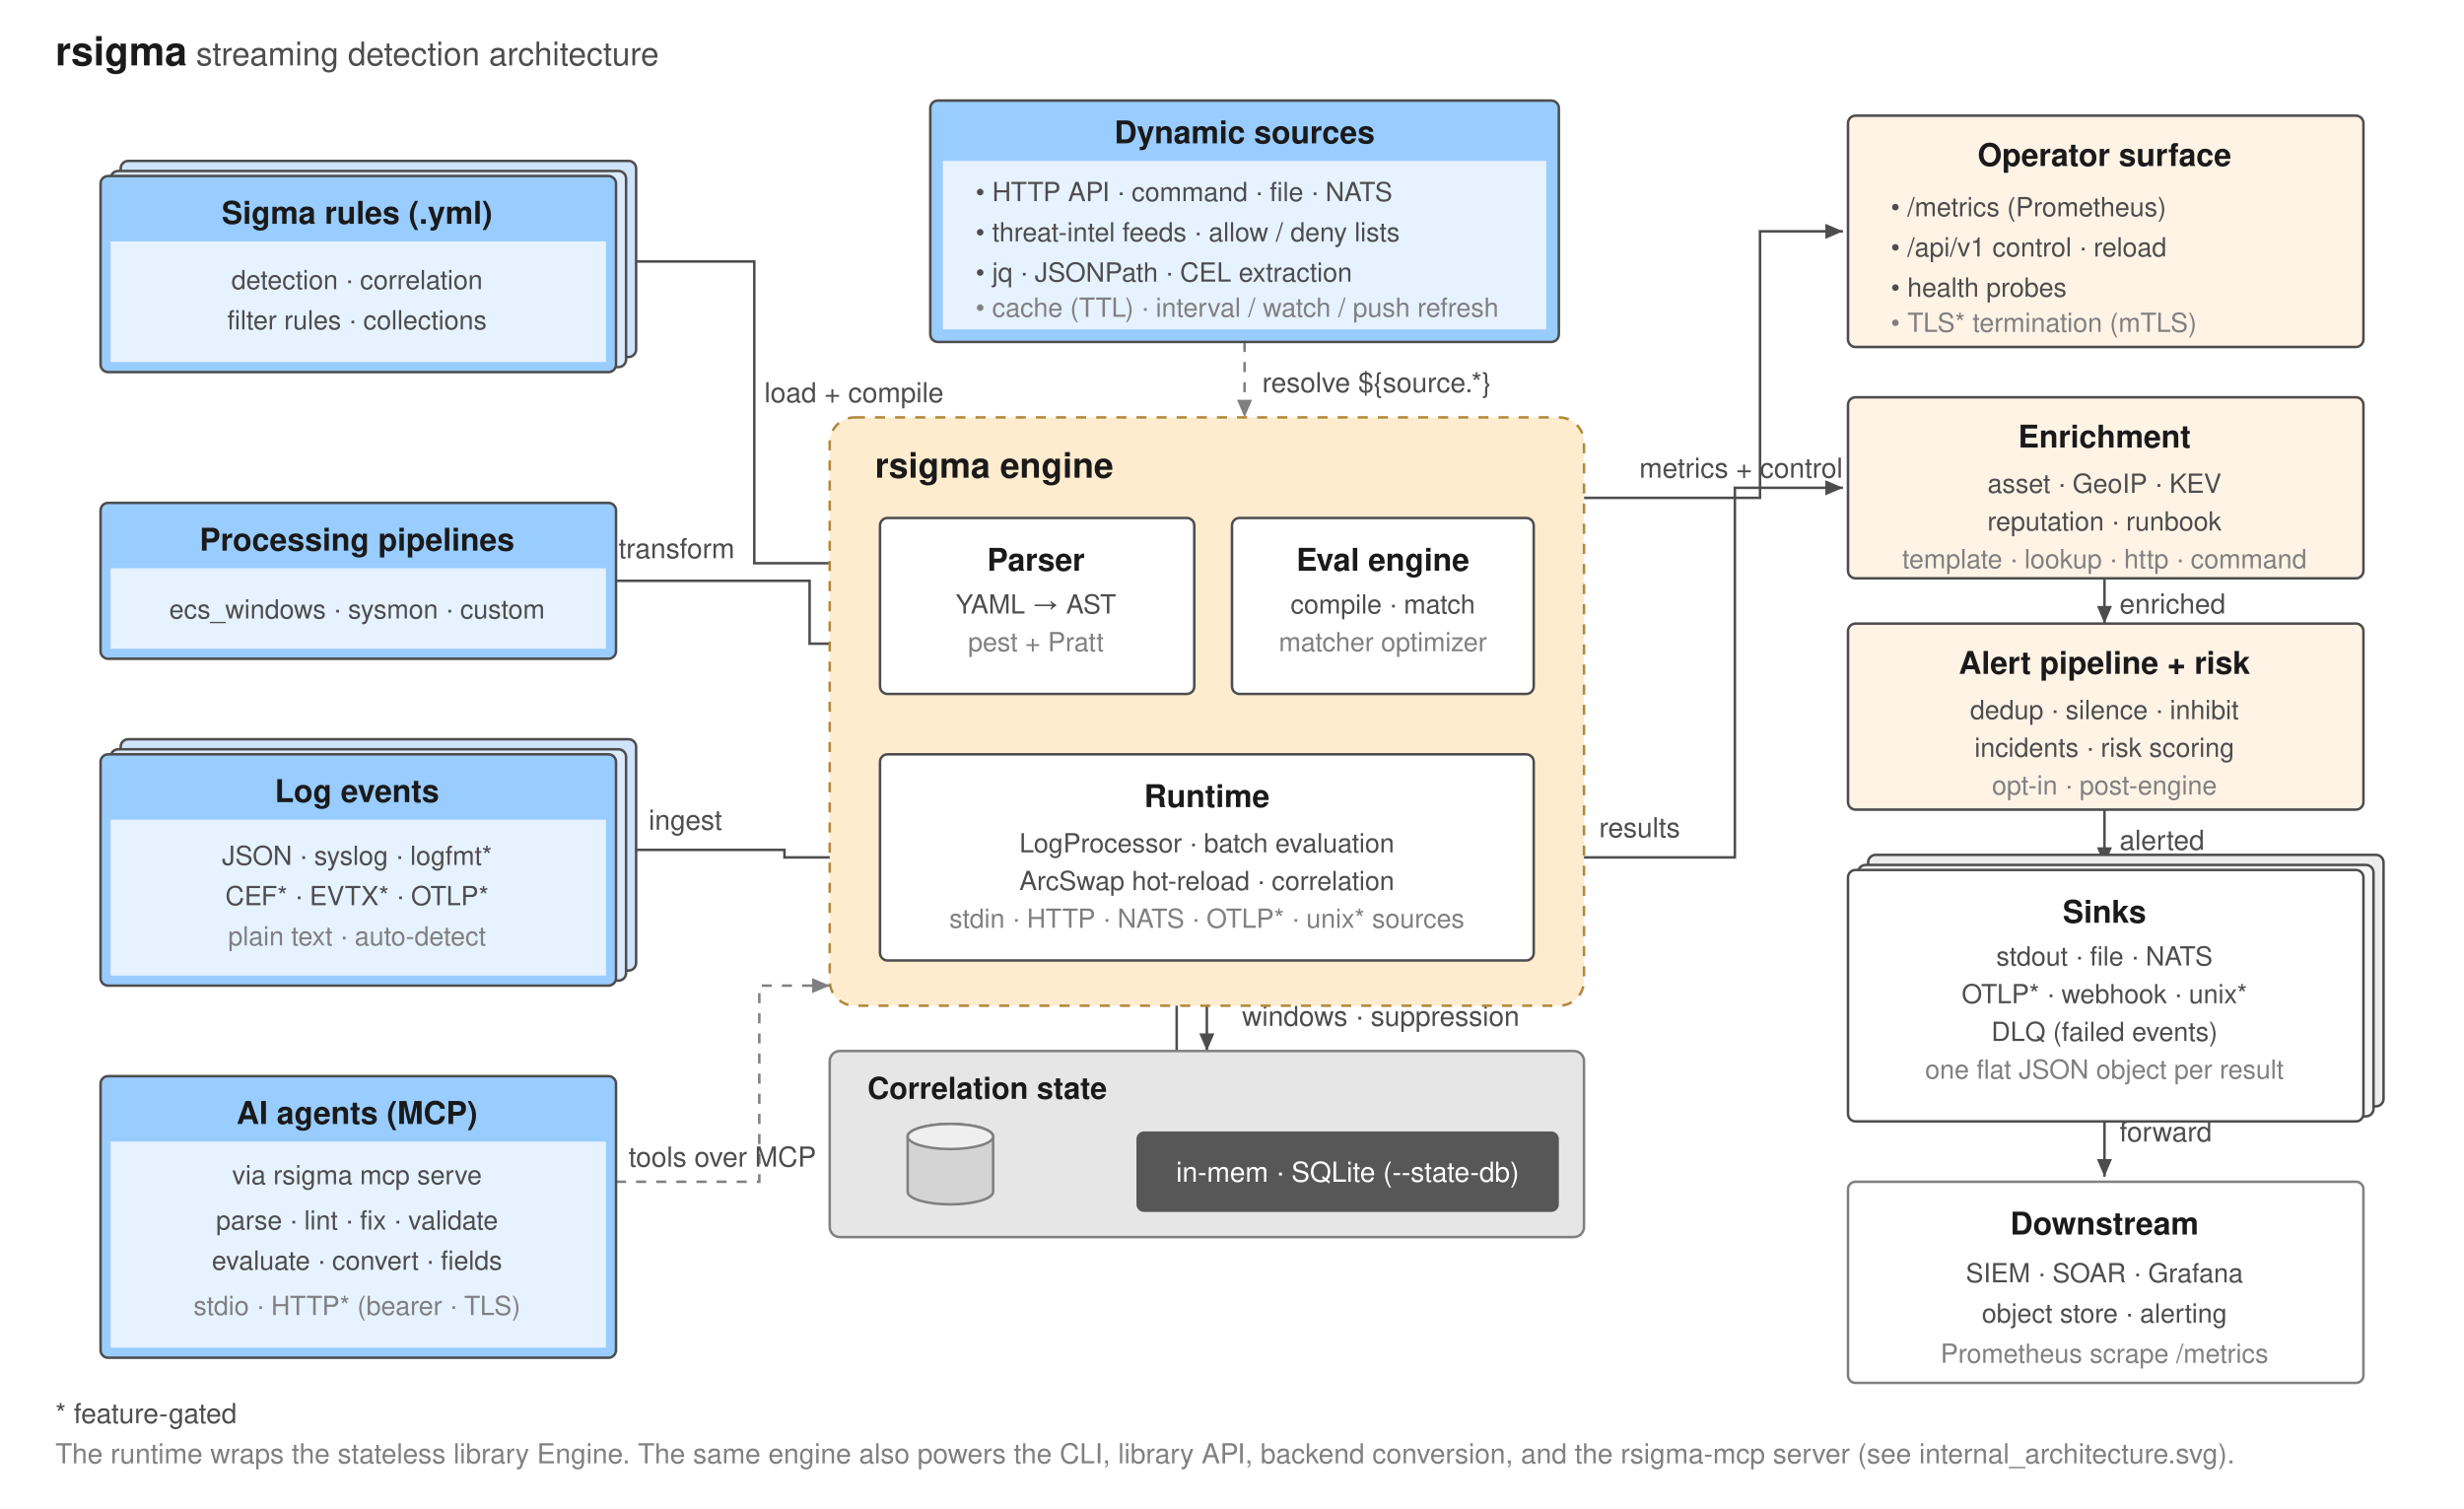
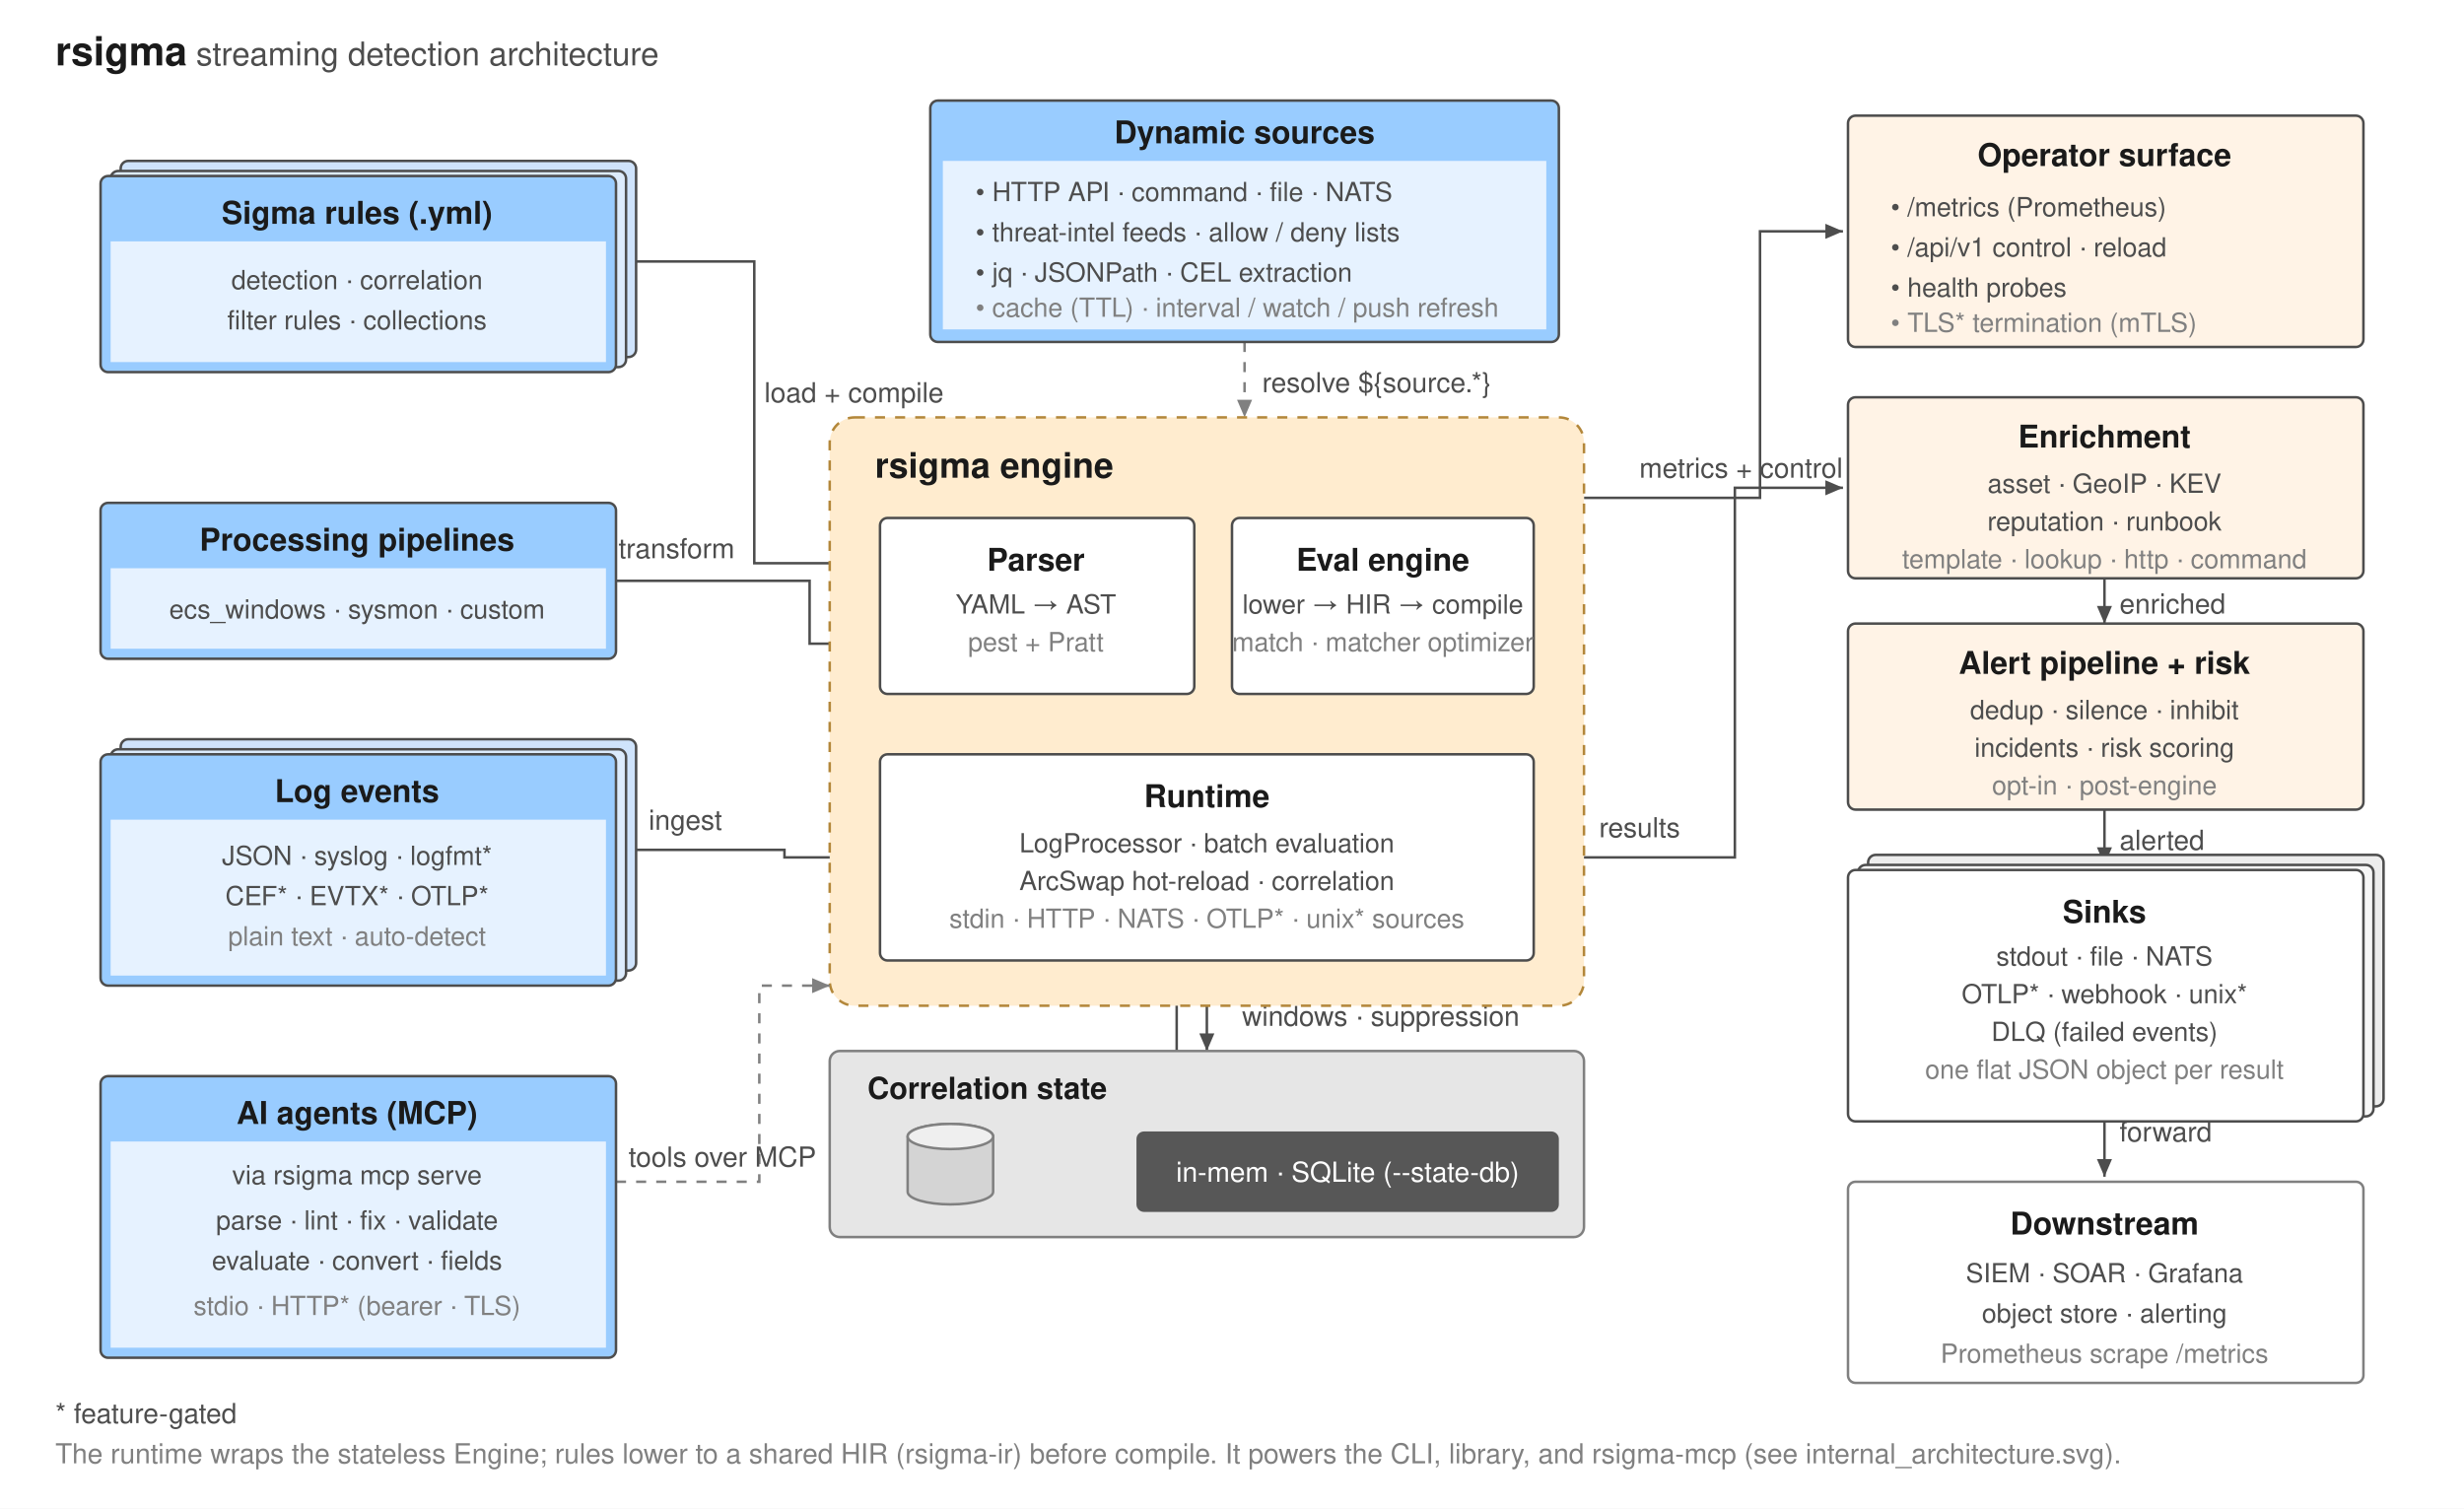
<svg xmlns="http://www.w3.org/2000/svg" width="980" height="600" viewBox="0 0 980 600" font-family="Helvetica, Arial, sans-serif">
  <defs>
    <marker id="arrow" markerWidth="9" markerHeight="9" refX="7" refY="3" orient="auto" markerUnits="userSpaceOnUse">
      <path d="M0,0 L7,3 L0,6 Z" fill="#4d4d4d" />
    </marker>
    <marker id="arrowg" markerWidth="9" markerHeight="9" refX="7" refY="3" orient="auto" markerUnits="userSpaceOnUse">
      <path d="M0,0 L7,3 L0,6 Z" fill="#808080" />
    </marker>
  </defs>
  <rect x="0" y="0" width="980" height="600" fill="#ffffff" />
  <text x="22" y="26" font-size="16" font-weight="bold" fill="#1a1a1a">rsigma</text>
  <text x="78" y="26" font-size="13" fill="#4d4d4d">streaming detection architecture</text>
  <path d="M253,104 L300,104 L300,224 L348,224" fill="none" stroke="#4d4d4d" marker-end="url(#arrow)" />
  <text x="304" y="160" font-size="11" fill="#4d4d4d">load + compile</text>
  <path d="M245,231 L322,231 L322,256 L348,256" fill="none" stroke="#4d4d4d" marker-end="url(#arrow)" />
  <text x="246" y="222" font-size="11" fill="#4d4d4d">transform</text>
  <path d="M253,338 L312,338 L312,341 L348,341" fill="none" stroke="#4d4d4d" marker-end="url(#arrow)" />
  <text x="258" y="330" font-size="11" fill="#4d4d4d">ingest</text>
  <path d="M495,136 L495,166" fill="none" stroke="#808080" stroke-dasharray="4 4" marker-end="url(#arrowg)" />
  <text x="502" y="156" font-size="11" fill="#4d4d4d">resolve ${source.*}</text>
  <path d="M475,241 L488,241" fill="none" stroke="#4d4d4d" marker-end="url(#arrow)" />
  <path d="M412,276 L412,298" fill="none" stroke="#4d4d4d" marker-end="url(#arrow)" />
  <path d="M550,276 L550,298" fill="none" stroke="#4d4d4d" marker-end="url(#arrow)" />
  <path d="M480,384 L480,418" fill="none" stroke="#4d4d4d" marker-end="url(#arrow)" />
  <path d="M468,418 L468,386" fill="none" stroke="#4d4d4d" marker-end="url(#arrow)" />
  <text x="494" y="408" font-size="11" fill="#4d4d4d">windows · suppression</text>
  <path d="M630,198 L700,198 L700,92 L733,92" fill="none" stroke="#4d4d4d" marker-end="url(#arrow)" />
  <text x="652" y="190" font-size="11" fill="#4d4d4d">metrics + control</text>
  <path d="M610,341 L690,341 L690,194 L733,194" fill="none" stroke="#4d4d4d" marker-end="url(#arrow)" />
  <text x="636" y="333" font-size="11" fill="#4d4d4d">results</text>
  <path d="M837,230 L837,248" fill="none" stroke="#4d4d4d" marker-end="url(#arrow)" />
  <text x="843" y="244" font-size="11" fill="#4d4d4d">enriched</text>
  <path d="M837,322 L837,344" fill="none" stroke="#4d4d4d" marker-end="url(#arrow)" />
  <text x="843" y="338" font-size="11" fill="#4d4d4d">alerted</text>
  <path d="M837,430 L837,468" fill="none" stroke="#4d4d4d" marker-end="url(#arrow)" />
  <text x="843" y="454" font-size="11" fill="#4d4d4d">forward</text>
  <rect x="330" y="166" width="300" height="234" rx="10" fill="#ffeccf" stroke="#b3873a" stroke-dasharray="4 4" />
  <text x="348" y="190" font-size="14" font-weight="bold" fill="#1a1a1a">rsigma engine</text>
  <rect x="350" y="206" width="125" height="70" rx="3" fill="#ffffff" stroke="#4d4d4d" />
  <text x="412" y="227" font-size="12.5" font-weight="bold" text-anchor="middle" fill="#1a1a1a">Parser</text>
  <text x="412" y="244" font-size="10.5" text-anchor="middle" fill="#4d4d4d">YAML → AST</text>
  <text x="412" y="259" font-size="10.5" text-anchor="middle" fill="#808080">pest + Pratt</text>
  <rect x="490" y="206" width="120" height="70" rx="3" fill="#ffffff" stroke="#4d4d4d" />
  <text x="550" y="227" font-size="12.5" font-weight="bold" text-anchor="middle" fill="#1a1a1a">Eval engine</text>
-   <text x="550" y="244" font-size="10.5" text-anchor="middle" fill="#4d4d4d">compile · match</text>
-   <text x="550" y="259" font-size="10.5" text-anchor="middle" fill="#808080">matcher optimizer</text>
+   <text x="550" y="244" font-size="10.5" text-anchor="middle" fill="#4d4d4d">lower → HIR → compile</text>
+   <text x="550" y="259" font-size="10.5" text-anchor="middle" fill="#808080">match · matcher optimizer</text>
  <rect x="350" y="300" width="260" height="82" rx="3" fill="#ffffff" stroke="#4d4d4d" />
  <text x="480" y="321" font-size="12.5" font-weight="bold" text-anchor="middle" fill="#1a1a1a">Runtime</text>
  <text x="480" y="339" font-size="10.5" text-anchor="middle" fill="#4d4d4d">LogProcessor · batch evaluation</text>
  <text x="480" y="354" font-size="10.5" text-anchor="middle" fill="#4d4d4d">ArcSwap hot-reload · correlation</text>
  <text x="480" y="369" font-size="10.5" text-anchor="middle" fill="#808080">stdin · HTTP · NATS · OTLP* · unix* sources</text>
  <rect x="330" y="418" width="300" height="74" rx="4" fill="#e6e6e6" stroke="#808080" />
  <text x="345" y="437" font-size="12" font-weight="bold" fill="#1a1a1a">Correlation state</text>
  <path d="M361,452 a17,5 0 0 1 34,0 l0,22 a17,5 0 0 1 -34,0 Z" fill="#d4d4d4" stroke="#808080" />
  <ellipse cx="378" cy="452" rx="17" ry="5" fill="#efefef" stroke="#808080" />
  <rect x="452" y="450" width="168" height="32" rx="3" fill="#575757" />
  <text x="536" y="470" font-size="11" text-anchor="middle" fill="#ffffff">in-mem · SQLite (--state-db)</text>
  <rect x="370" y="40" width="250" height="96" rx="3" fill="#99ccff" stroke="#4d4d4d" />
  <text x="495" y="57" font-size="12.5" font-weight="bold" text-anchor="middle" fill="#1a1a1a">Dynamic sources</text>
  <rect x="375" y="64" width="240" height="67" fill="#e6f2ff" stroke="none" />
  <text x="388" y="80" font-size="10.5" fill="#4d4d4d">• HTTP API · command · file · NATS</text>
  <text x="388" y="96" font-size="10.5" fill="#4d4d4d">• threat-intel feeds · allow / deny lists</text>
  <text x="388" y="112" font-size="10.5" fill="#4d4d4d">• jq · JSONPath · CEL extraction</text>
  <text x="388" y="126" font-size="10.5" fill="#808080">• cache (TTL) · interval / watch / push refresh</text>
  <rect x="48" y="64" width="205" height="78" rx="3" fill="#cfe3fb" stroke="#4d4d4d" />
  <rect x="44" y="68" width="205" height="78" rx="3" fill="#dcebfc" stroke="#4d4d4d" />
  <rect x="40" y="70" width="205" height="78" rx="3" fill="#99ccff" stroke="#4d4d4d" />
  <text x="142" y="89" font-size="12.5" font-weight="bold" text-anchor="middle" fill="#1a1a1a">Sigma rules (.yml)</text>
  <rect x="44" y="96" width="197" height="48" fill="#e6f2ff" stroke="none" />
  <text x="142" y="115" font-size="10.5" text-anchor="middle" fill="#4d4d4d">detection · correlation</text>
  <text x="142" y="131" font-size="10.5" text-anchor="middle" fill="#4d4d4d">filter rules · collections</text>
  <rect x="40" y="200" width="205" height="62" rx="3" fill="#99ccff" stroke="#4d4d4d" />
  <text x="142" y="219" font-size="12.5" font-weight="bold" text-anchor="middle" fill="#1a1a1a">Processing pipelines</text>
  <rect x="44" y="226" width="197" height="32" fill="#e6f2ff" stroke="none" />
  <text x="142" y="246" font-size="10.5" text-anchor="middle" fill="#4d4d4d">ecs_windows · sysmon · custom</text>
  <rect x="48" y="294" width="205" height="92" rx="3" fill="#cfe3fb" stroke="#4d4d4d" />
  <rect x="44" y="298" width="205" height="92" rx="3" fill="#dcebfc" stroke="#4d4d4d" />
  <rect x="40" y="300" width="205" height="92" rx="3" fill="#99ccff" stroke="#4d4d4d" />
  <text x="142" y="319" font-size="12.5" font-weight="bold" text-anchor="middle" fill="#1a1a1a">Log events</text>
  <rect x="44" y="326" width="197" height="62" fill="#e6f2ff" stroke="none" />
  <text x="142" y="344" font-size="10.5" text-anchor="middle" fill="#4d4d4d">JSON · syslog · logfmt*</text>
  <text x="142" y="360" font-size="10.5" text-anchor="middle" fill="#4d4d4d">CEF* · EVTX* · OTLP*</text>
  <text x="142" y="376" font-size="10.5" text-anchor="middle" fill="#808080">plain text · auto-detect</text>
  <rect x="735" y="46" width="205" height="92" rx="3" fill="#fff3e6" stroke="#4d4d4d" />
  <text x="837" y="66" font-size="12.5" font-weight="bold" text-anchor="middle" fill="#1a1a1a">Operator surface</text>
  <text x="752" y="86" font-size="10.5" fill="#4d4d4d">• /metrics (Prometheus)</text>
  <text x="752" y="102" font-size="10.5" fill="#4d4d4d">• /api/v1 control · reload</text>
  <text x="752" y="118" font-size="10.5" fill="#4d4d4d">• health probes</text>
  <text x="752" y="132" font-size="10.5" fill="#808080">• TLS* termination (mTLS)</text>
  <rect x="735" y="158" width="205" height="72" rx="3" fill="#fff3e6" stroke="#4d4d4d" />
  <text x="837" y="178" font-size="12.5" font-weight="bold" text-anchor="middle" fill="#1a1a1a">Enrichment</text>
  <text x="837" y="196" font-size="10.5" text-anchor="middle" fill="#4d4d4d">asset · GeoIP · KEV</text>
  <text x="837" y="211" font-size="10.5" text-anchor="middle" fill="#4d4d4d">reputation · runbook</text>
  <text x="837" y="226" font-size="10.5" text-anchor="middle" fill="#808080">template · lookup · http · command</text>
  <rect x="735" y="248" width="205" height="74" rx="3" fill="#fff3e6" stroke="#4d4d4d" />
  <text x="837" y="268" font-size="12.5" font-weight="bold" text-anchor="middle" fill="#1a1a1a">Alert pipeline + risk</text>
  <text x="837" y="286" font-size="10.5" text-anchor="middle" fill="#4d4d4d">dedup · silence · inhibit</text>
  <text x="837" y="301" font-size="10.5" text-anchor="middle" fill="#4d4d4d">incidents · risk scoring</text>
  <text x="837" y="316" font-size="10.5" text-anchor="middle" fill="#808080">opt-in · post-engine</text>
  <rect x="743" y="340" width="205" height="100" rx="3" fill="#ededed" stroke="#4d4d4d" />
  <rect x="739" y="344" width="205" height="100" rx="3" fill="#f6f6f6" stroke="#4d4d4d" />
  <rect x="735" y="346" width="205" height="100" rx="3" fill="#ffffff" stroke="#4d4d4d" />
  <text x="837" y="367" font-size="12.5" font-weight="bold" text-anchor="middle" fill="#1a1a1a">Sinks</text>
  <text x="837" y="384" font-size="10.5" text-anchor="middle" fill="#4d4d4d">stdout · file · NATS</text>
  <text x="837" y="399" font-size="10.5" text-anchor="middle" fill="#4d4d4d">OTLP* · webhook · unix*</text>
  <text x="837" y="414" font-size="10.5" text-anchor="middle" fill="#4d4d4d">DLQ (failed events)</text>
  <text x="837" y="429" font-size="10.5" text-anchor="middle" fill="#808080">one flat JSON object per result</text>
  <rect x="735" y="470" width="205" height="80" rx="3" fill="#ffffff" stroke="#808080" />
  <text x="837" y="491" font-size="12.5" font-weight="bold" text-anchor="middle" fill="#1a1a1a">Downstream</text>
  <text x="837" y="510" font-size="10.5" text-anchor="middle" fill="#4d4d4d">SIEM · SOAR · Grafana</text>
  <text x="837" y="526" font-size="10.5" text-anchor="middle" fill="#4d4d4d">object store · alerting</text>
  <text x="837" y="542" font-size="10.5" text-anchor="middle" fill="#808080">Prometheus scrape /metrics</text>
  <path d="M245,470 L302,470 L302,392 L330,392" fill="none" stroke="#808080" stroke-dasharray="4 4" marker-end="url(#arrowg)" />
  <text x="250" y="464" font-size="11" fill="#4d4d4d">tools over MCP</text>
  <rect x="40" y="428" width="205" height="112" rx="3" fill="#99ccff" stroke="#4d4d4d" />
  <text x="142" y="447" font-size="12.5" font-weight="bold" text-anchor="middle" fill="#1a1a1a">AI agents (MCP)</text>
  <rect x="44" y="454" width="197" height="82" fill="#e6f2ff" stroke="none" />
  <text x="142" y="471" font-size="10.5" text-anchor="middle" fill="#4d4d4d">via rsigma mcp serve</text>
  <text x="142" y="489" font-size="10.5" text-anchor="middle" fill="#4d4d4d">parse · lint · fix · validate</text>
  <text x="142" y="505" font-size="10.5" text-anchor="middle" fill="#4d4d4d">evaluate · convert · fields</text>
  <text x="142" y="523" font-size="10.5" text-anchor="middle" fill="#808080">stdio · HTTP* (bearer · TLS)</text>
  <text x="22" y="566" font-size="11" fill="#4d4d4d">*  feature-gated</text>
-   <text x="22" y="582" font-size="11" fill="#808080">The runtime wraps the stateless library Engine. The same engine also powers the CLI, library API, backend conversion, and the rsigma-mcp server (see internal_architecture.svg).</text>
+   <text x="22" y="582" font-size="11" fill="#808080">The runtime wraps the stateless Engine; rules lower to a shared HIR (rsigma-ir) before compile. It powers the CLI, library, and rsigma-mcp (see internal_architecture.svg).</text>
</svg>
